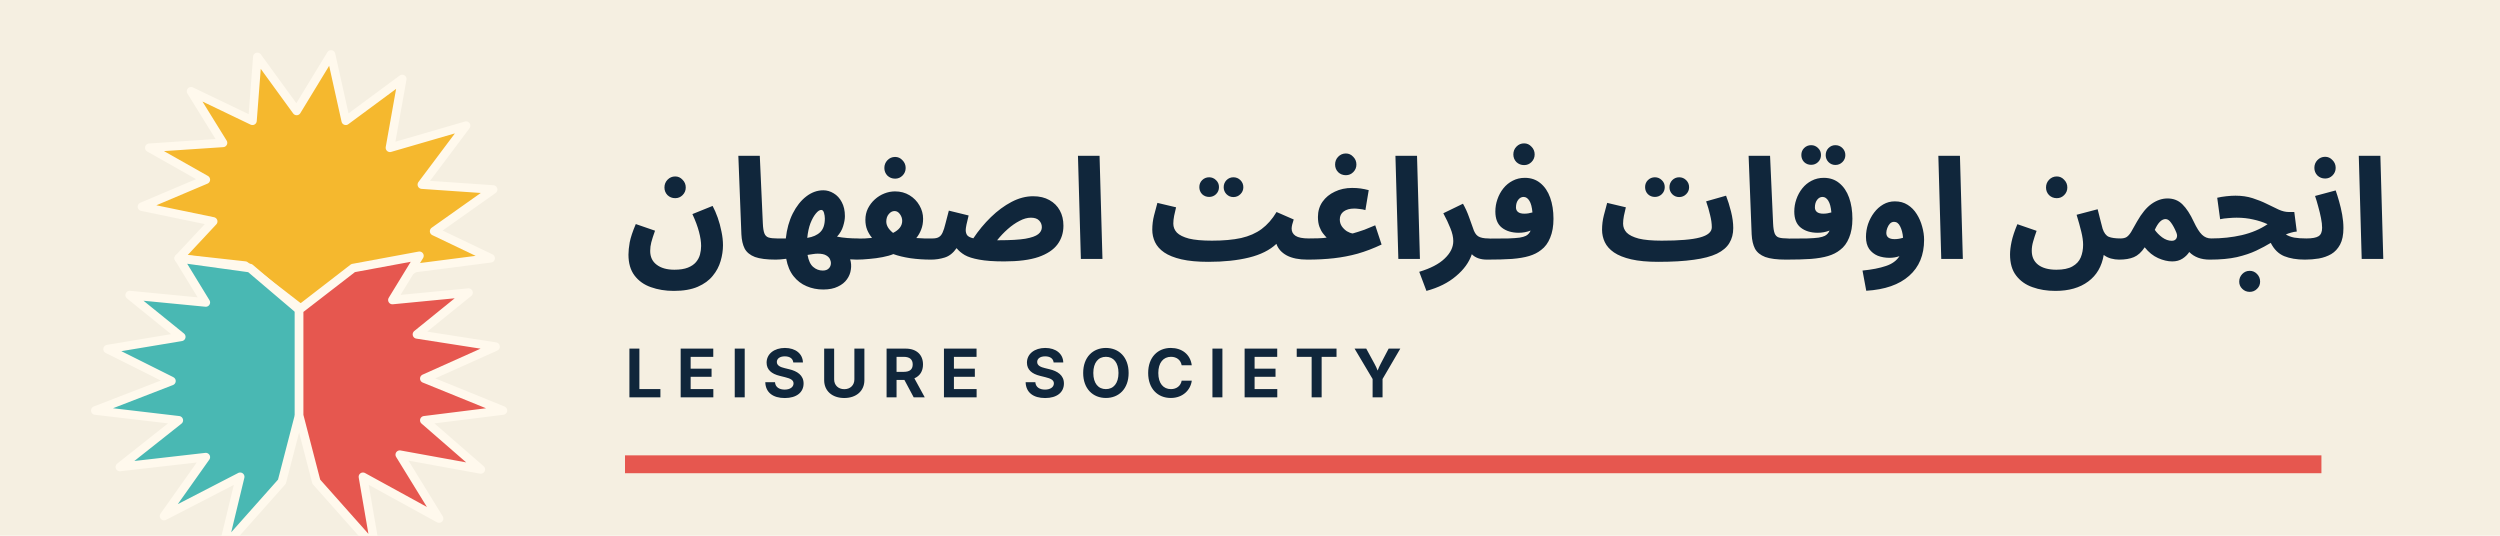
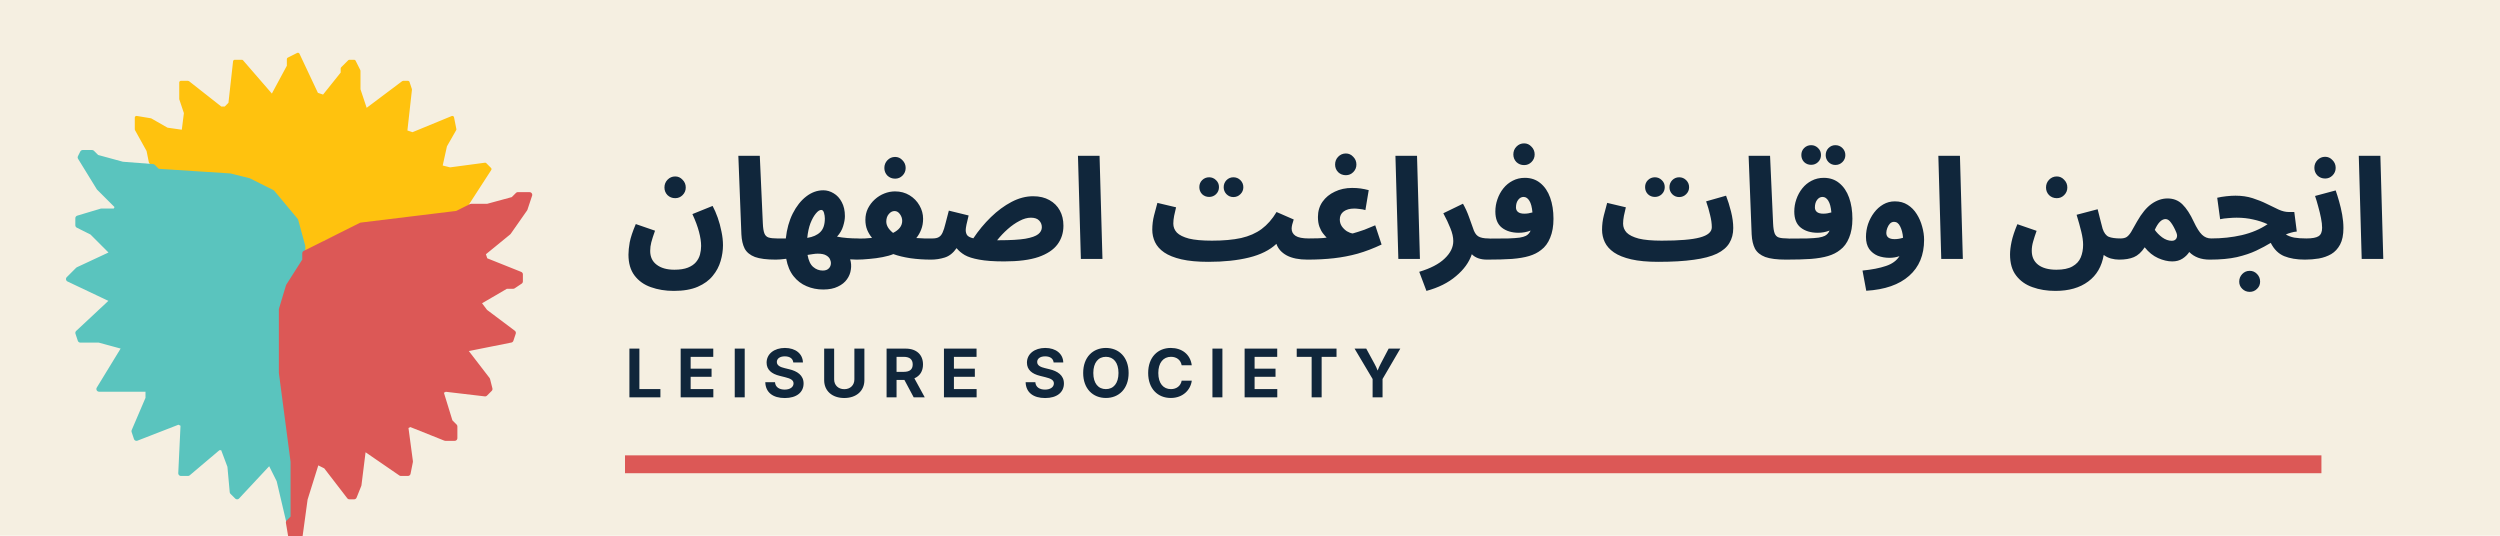
<svg xmlns="http://www.w3.org/2000/svg" width="560" height="120" viewBox="0 0 560 120" role="img" version="1.1" id="svg5">
  <defs id="defs5" />
  <rect width="560" height="120" fill="#F5EFE1" id="rect1" />
  <g transform="translate(12,10) scale(.55)" id="g4">
-     <g stroke="#FFF9ED" stroke-width="3.5" stroke-linejoin="round" id="g3">
-       <path fill="#F5B82E" d="M100 107 L78 90 L51 87 L65 72 L36 66 L62 55 L39 42 L69 40 L56 19 L81 31 L83 5 L99 27 L113 4 L119 31 L142 14 L137 42 L168 33 L150 57 L179 59 L155 76 L178 87 L147 91 L124 106 Z" id="path1" />
-       <path fill="#49B8B3" d="M100 108 L80 91 L51 87 L62 105 L31 102 L52 119 L22 124 L48 137 L17 149 L51 153 L27 172 L62 168 L45 192 L76 176 L69 205 L93 178 L100 151 Z" id="path2" />
-       <path fill="#E6574F" d="M100 108 L122 91 L149 86 L138 104 L169 101 L148 118 L180 123 L151 136 L183 149 L151 153 L174 173 L141 167 L157 193 L126 176 L131 205 L107 178 L100 151 Z" id="path3" />
+     <g id="g3">
+       <path d="M 33.78,29.73 L 33.78,34.49 L 38.54,43.07 L 39.50,47.83 L 42.35,50.69 L 72.84,52.59 L 88.09,58.31 L 99.52,71.65 L 103.33,84.99 L 110.00,79.27 L 125.25,72.60 L 167.17,66.89 L 177.66,50.69 L 175.75,48.78 L 161.46,50.69 L 157.65,49.74 L 159.55,41.16 L 163.36,34.49 L 162.41,29.73 L 146.21,36.40 L 143.35,35.44 L 145.26,18.29 L 144.31,15.43 L 142.40,15.43 L 127.16,26.87 L 124.30,18.29 L 124.30,10.67 L 122.39,6.86 L 120.49,6.86 L 117.63,9.72 L 117.63,11.62 L 110.00,21.15 L 107.15,20.20 L 99.52,4.00 L 95.71,5.91 L 95.71,8.76 L 89.04,21.15 L 76.66,6.86 L 73.80,6.86 L 71.89,24.01 L 69.99,25.92 L 68.08,25.92 L 54.74,15.43 L 51.88,15.43 L 51.88,22.10 L 53.79,27.82 L 52.83,35.44 L 46.17,34.49 L 39.50,30.68 Z" fill="#FFC20E" stroke="#FFC20E" stroke-width="1.4" stroke-linejoin="round" stroke-linecap="round" />
+       <path d="M 11.86,44.02 L 10.91,45.92 L 18.53,58.31 L 26.16,65.93 L 25.20,67.84 L 19.49,67.84 L 9.96,70.70 L 9.96,73.56 L 15.67,76.42 L 24.25,84.99 L 9.96,91.66 L 6.15,95.47 L 24.25,104.05 L 9.96,117.39 L 10.91,120.25 L 18.53,120.25 L 29.01,123.10 L 18.53,140.25 L 38.54,140.25 L 38.54,144.07 L 32.83,157.41 L 33.78,160.26 L 50.93,153.59 L 52.83,154.55 L 51.88,174.56 L 54.74,174.56 L 67.13,164.08 L 69.03,164.08 L 71.89,171.70 L 72.84,182.18 L 74.75,184.08 L 88.09,169.79 L 91.90,177.42 L 95.71,193.61 L 96.67,169.79 L 91.90,133.58 L 91.90,107.86 L 94.76,98.33 L 101.43,87.85 L 101.43,82.13 L 98.57,71.65 L 89.04,60.22 L 79.51,55.45 L 71.89,53.55 L 42.35,51.64 L 40.45,49.74 L 28.06,48.78 L 17.58,45.92 L 15.67,44.02 Z" fill="#5AC4BE" stroke="#5AC4BE" stroke-width="2.2" stroke-linejoin="round" stroke-linecap="round" />
+       <path d="M 193.85,61.17 L 189.09,61.17 L 187.18,63.08 L 176.70,65.93 L 170.03,65.93 L 164.32,68.79 L 125.25,73.56 L 102.38,84.99 L 102.38,87.85 L 95.71,98.33 L 92.85,107.86 L 92.85,133.58 L 97.62,169.79 L 97.62,192.66 L 95.71,194.57 L 97.62,206.00 L 99.52,206.00 L 102.38,185.04 L 107.15,169.79 L 110.96,171.70 L 120.49,184.08 L 122.39,184.08 L 124.30,179.32 L 126.20,164.08 L 141.45,174.56 L 144.31,174.56 L 145.26,169.79 L 143.35,155.50 L 145.26,154.55 L 159.55,160.26 L 163.36,160.26 L 163.36,155.50 L 161.46,153.59 L 157.65,141.21 L 159.55,140.25 L 175.75,142.16 L 177.66,140.25 L 176.70,136.44 L 167.17,124.06 L 186.23,120.25 L 187.18,117.39 L 175.75,108.81 L 172.89,105.00 L 184.33,98.33 L 187.18,98.33 L 190.04,96.42 L 190.04,93.57 L 175.75,87.85 L 174.80,84.99 L 185.28,76.42 L 191.95,66.89 Z" fill="#DC5856" stroke="#DC5856" stroke-width="2.2" stroke-linejoin="round" stroke-linecap="round" />
    </g>
  </g>
  <path d="m 529.019,58 -0.651,-23.095 h 4.836 l 0.651,23.095 z m -12.71,0.155 0.31,-4.743 q 1.953,0 2.728,-0.496 0.806,-0.496 0.806,-1.891 0,-0.93 -0.248,-2.17 -0.248,-1.271 -0.62,-2.573 -0.341,-1.302 -0.713,-2.387 l 4.619,-1.24 q 0.372,1.054 0.775,2.48 0.403,1.395 0.682,2.945 0.279,1.55 0.279,3.007 0,2.294 -0.744,3.689 -0.744,1.395 -1.984,2.139 -1.24,0.713 -2.79,0.992 -1.519,0.248 -3.1,0.248 z m 4.526,-18.166 q -1.023,0 -1.736,-0.682 -0.682,-0.713 -0.682,-1.705 0,-1.023 0.682,-1.736 0.713,-0.744 1.736,-0.744 0.961,0 1.643,0.744 0.713,0.713 0.713,1.736 0,0.992 -0.713,1.705 -0.682,0.682 -1.643,0.682 z m -25.854,18.166 0.31,-4.743 q 3.627,0 6.882,-0.744 3.286,-0.775 5.766,-2.449 -1.488,-0.682 -3.224,-1.054 -1.705,-0.403 -3.72,-0.403 -0.775,0 -1.829,0.093 -1.023,0.062 -1.86,0.248 l -0.651,-4.805 q 0.899,-0.217 2.046,-0.341 1.147,-0.124 2.046,-0.124 2.108,0 3.844,0.558 1.736,0.558 3.162,1.271 1.426,0.713 2.635,1.271 1.209,0.558 2.325,0.558 h 1.209 l 0.558,4.371 q -0.651,0.062 -1.271,0.248 -0.589,0.155 -1.178,0.403 0.775,0.496 1.891,0.713 1.116,0.186 2.697,0.186 1.333,0 1.891,0.682 0.558,0.651 0.558,1.643 0,1.054 -0.713,1.736 -0.682,0.682 -2.046,0.682 -2.728,0 -4.65,-0.775 -1.922,-0.806 -3.007,-2.976 -1.426,0.868 -3.255,1.736 -1.829,0.868 -4.34,1.457 -2.511,0.558 -6.076,0.558 z m 8.959,7.223 q -0.992,0 -1.674,-0.682 -0.682,-0.651 -0.682,-1.612 0,-0.992 0.682,-1.705 0.682,-0.713 1.674,-0.713 0.961,0 1.643,0.713 0.682,0.713 0.682,1.705 0,0.961 -0.682,1.612 -0.682,0.682 -1.643,0.682 z m -29.264,-7.223 0.31,-4.743 q 0.868,0 1.364,-0.31 0.527,-0.341 1.023,-1.147 0.496,-0.837 1.333,-2.356 1.55,-2.728 3.255,-3.937 1.736,-1.209 3.565,-1.209 2.015,0 3.348,1.333 1.333,1.302 2.542,3.906 0.961,2.046 1.829,2.883 0.868,0.837 2.046,0.837 1.333,0 1.891,0.682 0.589,0.651 0.589,1.643 0,1.054 -0.713,1.736 -0.713,0.682 -2.077,0.682 -2.914,0 -4.588,-1.705 -0.558,0.868 -1.519,1.488 -0.961,0.62 -2.294,0.62 -1.488,0 -3.162,-0.744 -1.674,-0.744 -3.007,-2.418 -1.085,1.643 -2.418,2.201 -1.302,0.558 -3.317,0.558 z m 7.998,-6.665 q 0.589,0.868 1.643,1.674 1.085,0.775 2.17,0.775 0.713,0 1.023,-0.527 0.31,-0.558 0,-1.302 -0.558,-1.364 -1.178,-2.201 -0.589,-0.837 -1.24,-0.837 -1.333,0 -2.418,2.418 z m -32.426,5.518 q 0,-1.24 0.341,-2.852 0.341,-1.643 1.302,-3.937 l 4.309,1.488 q -0.465,1.302 -0.775,2.387 -0.31,1.054 -0.31,2.077 0,2.015 1.426,3.131 1.457,1.116 4.092,1.116 2.294,0 3.596,-0.744 1.333,-0.744 1.86,-2.015 0.527,-1.271 0.527,-2.852 0,-1.24 -0.403,-2.883 -0.403,-1.674 -1.054,-3.813 l 4.712,-1.24 q 0.434,1.705 0.713,2.821 0.279,1.116 0.403,1.55 0.465,1.395 1.364,1.798 0.93,0.372 2.635,0.372 1.333,0 1.891,0.682 0.589,0.651 0.589,1.643 0,1.054 -0.713,1.736 -0.713,0.682 -2.077,0.682 -0.899,0 -1.829,-0.248 -0.899,-0.248 -1.612,-0.806 -0.651,3.875 -3.472,5.952 -2.821,2.108 -7.347,2.108 -2.852,0 -5.146,-0.837 -2.294,-0.806 -3.658,-2.604 -1.364,-1.767 -1.364,-4.712 z m 10.478,-12.617 q -1.023,0 -1.736,-0.682 -0.682,-0.713 -0.682,-1.705 0,-1.023 0.682,-1.736 0.713,-0.744 1.736,-0.744 0.961,0 1.643,0.744 0.713,0.713 0.713,1.736 0,0.992 -0.713,1.705 -0.682,0.682 -1.643,0.682 z m -25.885,13.609 -0.651,-23.095 h 4.836 l 0.651,23.095 z m -16.802,7.13 -0.837,-4.526 q 3.162,-0.31 5.239,-1.023 2.077,-0.682 3.038,-2.201 -1.054,0.372 -2.232,0.372 -1.426,0 -2.635,-0.465 -1.178,-0.496 -1.922,-1.519 -0.713,-1.054 -0.713,-2.697 0,-1.457 0.465,-2.883 0.496,-1.426 1.364,-2.573 0.868,-1.147 2.046,-1.829 1.178,-0.682 2.604,-0.682 1.643,0 2.852,0.775 1.24,0.775 2.046,2.077 0.806,1.271 1.209,2.79 0.434,1.519 0.434,2.976 0,5.115 -3.348,8.06 -3.348,2.976 -9.61,3.348 z m 4.495,-12.958 q 0,1.395 1.86,1.395 0.93,0 1.891,-0.31 -0.124,-1.519 -0.651,-2.542 -0.496,-1.023 -1.364,-1.023 -0.527,0 -0.93,0.403 -0.372,0.403 -0.589,0.992 -0.217,0.558 -0.217,1.085 z m -22.444,5.983 0.31,-4.712 q 2.728,0 4.402,-0.031 1.674,-0.062 2.573,-0.186 0.899,-0.155 1.395,-0.403 0.713,-0.372 1.054,-1.178 -1.271,0.496 -2.635,0.496 -2.356,0 -3.813,-1.147 -1.457,-1.147 -1.457,-3.627 0,-1.395 0.465,-2.728 0.465,-1.364 1.333,-2.449 0.868,-1.085 2.077,-1.705 1.24,-0.651 2.728,-0.651 2.046,0 3.472,1.178 1.457,1.178 2.201,3.255 0.744,2.077 0.744,4.743 0,2.48 -0.744,4.247 -0.713,1.767 -2.015,2.728 -1.116,0.899 -2.697,1.364 -1.55,0.465 -3.844,0.651 -2.294,0.155 -5.549,0.155 z m 6.448,-11.687 q 0,0.651 0.465,1.023 0.465,0.372 1.426,0.372 0.868,0 1.798,-0.279 -0.155,-1.767 -0.682,-2.604 -0.527,-0.868 -1.302,-0.868 -0.713,0 -1.209,0.651 -0.496,0.651 -0.496,1.705 z m -0.837,-9.548 q -0.93,0 -1.581,-0.62 -0.62,-0.651 -0.62,-1.581 0,-0.93 0.62,-1.55 0.651,-0.651 1.581,-0.651 0.899,0 1.55,0.651 0.651,0.62 0.651,1.55 0,0.93 -0.651,1.581 -0.651,0.62 -1.55,0.62 z m 5.425,0.031 q -0.899,0 -1.55,-0.651 -0.62,-0.651 -0.62,-1.55 0,-0.93 0.62,-1.581 0.651,-0.651 1.55,-0.651 0.93,0 1.581,0.651 0.651,0.651 0.651,1.581 0,0.899 -0.651,1.55 -0.651,0.651 -1.581,0.651 z m -11.067,21.204 q -3.007,0 -4.65,-0.589 -1.612,-0.62 -2.294,-1.86 -0.651,-1.271 -0.744,-3.224 l -0.682,-17.577 h 4.805 l 0.682,15.159 q 0.062,1.457 0.341,2.201 0.279,0.713 0.93,0.93 0.682,0.217 1.922,0.217 1.333,0 1.891,0.682 0.589,0.651 0.589,1.643 0,1.054 -0.713,1.736 -0.682,0.682 -2.077,0.682 z m -28.644,0.496 q -3.596,0 -6.014,-0.558 -2.418,-0.558 -3.875,-1.55 -1.426,-0.992 -2.046,-2.294 -0.62,-1.302 -0.62,-2.79 0,-1.643 0.403,-3.224 0.403,-1.612 0.744,-2.79 l 4.185,0.992 q -0.217,0.899 -0.434,1.891 -0.186,0.961 -0.186,1.767 0,1.147 0.806,2.015 0.837,0.837 2.697,1.333 1.891,0.465 5.146,0.465 v 0.062 -0.062 q 5.921,0 8.556,-0.713 2.666,-0.713 2.666,-2.294 0,-1.209 -0.372,-2.697 -0.341,-1.519 -0.899,-3.1 l 4.464,-1.271 q 0.62,1.581 1.116,3.565 0.496,1.984 0.496,3.689 0,1.922 -0.868,3.348 -0.837,1.426 -2.79,2.387 -1.953,0.93 -5.177,1.364 -3.224,0.465 -7.998,0.465 h 0.031 z m -0.713,-14.539 q -0.93,0 -1.581,-0.62 -0.62,-0.651 -0.62,-1.581 0,-0.93 0.62,-1.55 0.651,-0.651 1.581,-0.651 0.899,0 1.55,0.651 0.651,0.62 0.651,1.55 0,0.93 -0.651,1.581 -0.651,0.62 -1.55,0.62 z m 5.425,0.031 q -0.899,0 -1.55,-0.651 -0.62,-0.651 -0.62,-1.55 0,-0.93 0.62,-1.581 0.651,-0.651 1.55,-0.651 0.93,0 1.581,0.651 0.651,0.651 0.651,1.581 0,0.899 -0.651,1.55 -0.651,0.651 -1.581,0.651 z m -42.997,14.012 0.31,-4.712 q 2.728,0 4.402,-0.031 1.674,-0.062 2.573,-0.186 0.899,-0.155 1.395,-0.403 0.713,-0.372 1.054,-1.178 -1.271,0.496 -2.635,0.496 -2.356,0 -3.813,-1.147 -1.457,-1.147 -1.457,-3.627 0,-1.395 0.465,-2.728 0.465,-1.364 1.333,-2.449 0.868,-1.085 2.077,-1.705 1.24,-0.651 2.728,-0.651 2.046,0 3.472,1.178 1.457,1.178 2.201,3.255 0.744,2.077 0.744,4.743 0,2.48 -0.744,4.247 -0.713,1.767 -2.015,2.728 -1.116,0.899 -2.697,1.364 -1.55,0.465 -3.844,0.651 -2.294,0.155 -5.549,0.155 z m 6.448,-11.687 q 0,0.651 0.465,1.023 0.465,0.372 1.426,0.372 0.868,0 1.798,-0.279 -0.155,-1.767 -0.682,-2.604 -0.527,-0.868 -1.302,-0.868 -0.713,0 -1.209,0.651 -0.496,0.651 -0.496,1.705 z m 1.829,-9.486 q -1.023,0 -1.736,-0.682 -0.682,-0.713 -0.682,-1.705 0,-1.023 0.682,-1.736 0.713,-0.744 1.736,-0.744 0.961,0 1.643,0.744 0.713,0.713 0.713,1.736 0,0.992 -0.713,1.705 -0.682,0.682 -1.643,0.682 z m -21.886,28.179 -1.612,-4.278 q 3.813,-1.147 5.704,-2.976 1.922,-1.829 1.922,-3.906 0,-1.302 -0.651,-2.883 -0.62,-1.581 -1.581,-3.348 l 4.402,-2.139 q 0.806,1.426 1.364,3.007 0.589,1.55 0.868,2.418 0.403,1.364 1.147,1.86 0.775,0.496 2.325,0.496 1.302,0 1.891,0.682 0.589,0.651 0.589,1.643 0,1.054 -0.713,1.736 -0.713,0.682 -2.077,0.682 -2.232,0 -3.41,-1.209 -0.899,2.697 -3.534,4.898 -2.604,2.232 -6.634,3.317 z M 313.228,58 l -0.651,-23.095 h 4.836 l 0.651,23.095 z m -20.367,0.155 0.31,-4.743 q 1.364,0 2.077,-0.031 0.744,-0.031 1.147,-0.062 0.434,-0.062 0.775,-0.093 -0.341,-0.341 -0.806,-0.93 -0.465,-0.589 -0.806,-1.488 -0.341,-0.93 -0.341,-2.201 0,-1.953 1.023,-3.41 1.023,-1.457 2.759,-2.263 1.736,-0.837 3.875,-0.837 1.054,0 1.922,0.124 0.868,0.124 1.798,0.372 l -0.744,4.464 q -0.62,-0.186 -1.333,-0.248 -0.682,-0.093 -1.178,-0.093 -1.457,0 -2.356,0.651 -0.868,0.651 -0.868,1.798 0,0.868 0.465,1.55 0.465,0.651 1.116,1.085 0.682,0.403 1.302,0.496 0.558,-0.155 1.147,-0.341 0.589,-0.186 1.488,-0.496 0.899,-0.341 2.418,-0.992 l 1.426,4.309 q -2.759,1.302 -5.363,2.046 -2.573,0.713 -5.332,1.023 -2.728,0.31 -5.921,0.31 z m 8.618,-18.91 q -1.023,0 -1.736,-0.682 -0.682,-0.713 -0.682,-1.705 0,-1.023 0.682,-1.736 0.713,-0.744 1.736,-0.744 0.961,0 1.643,0.744 0.713,0.713 0.713,1.736 0,0.992 -0.713,1.705 -0.682,0.682 -1.643,0.682 z m -30.814,19.406 q -3.596,0 -6.014,-0.558 -2.418,-0.558 -3.875,-1.55 -1.426,-0.992 -2.046,-2.294 -0.62,-1.302 -0.62,-2.79 0,-1.643 0.403,-3.224 0.403,-1.612 0.744,-2.79 l 4.185,0.992 q -0.217,0.899 -0.434,1.891 -0.186,0.961 -0.186,1.767 0,1.147 0.806,2.015 0.837,0.837 2.697,1.333 1.891,0.465 5.146,0.465 v 0.062 -0.062 q 3.844,0 6.541,-0.589 2.697,-0.62 4.588,-2.015 1.922,-1.426 3.348,-3.813 l 3.844,1.674 q -0.217,0.62 -0.341,1.147 -0.124,0.527 -0.124,0.899 0,1.023 0.868,1.612 0.899,0.589 2.976,0.589 1.302,0 1.86,0.682 0.589,0.651 0.589,1.643 0,1.054 -0.713,1.736 -0.682,0.682 -2.046,0.682 -2.852,0 -4.619,-0.93 -1.767,-0.961 -2.325,-2.604 -2.232,2.108 -6.138,3.069 -3.906,0.961 -9.114,0.961 h 0.031 z m 0.186,-14.539 q -0.93,0 -1.581,-0.62 -0.62,-0.651 -0.62,-1.581 0,-0.93 0.62,-1.55 0.651,-0.651 1.581,-0.651 0.899,0 1.55,0.651 0.651,0.62 0.651,1.55 0,0.93 -0.651,1.581 -0.651,0.62 -1.55,0.62 z m 5.425,0.031 q -0.899,0 -1.55,-0.651 -0.62,-0.651 -0.62,-1.55 0,-0.93 0.62,-1.581 0.651,-0.651 1.55,-0.651 0.93,0 1.581,0.651 0.651,0.651 0.651,1.581 0,0.899 -0.651,1.55 -0.651,0.651 -1.581,0.651 z M 242.114,58 l -0.651,-23.095 h 4.836 l 0.651,23.095 z m -17.174,0.558 q -3.503,0 -5.611,-0.403 -2.077,-0.372 -3.224,-1.023 -1.147,-0.682 -1.829,-1.55 -1.147,1.643 -2.666,2.108 -1.488,0.465 -3.038,0.465 l 0.31,-4.743 q 0.93,0 1.426,-0.31 0.527,-0.31 0.837,-1.023 0.341,-0.744 0.62,-1.922 0.31,-1.209 0.775,-2.976 l 4.433,1.085 q -0.651,2.511 -0.651,3.255 0,0.682 0.31,1.147 0.341,0.465 1.395,0.713 1.736,-2.604 3.937,-4.743 2.201,-2.139 4.619,-3.41 2.418,-1.271 4.836,-1.271 2.139,0 3.658,0.868 1.519,0.837 2.325,2.325 0.806,1.457 0.806,3.41 0,2.387 -1.333,4.185 -1.333,1.798 -4.247,2.821 -2.914,0.992 -7.688,0.992 z m 5.983,-9.796 q -1.209,0 -2.542,0.713 -1.333,0.682 -2.635,1.829 -1.302,1.147 -2.387,2.511 0.186,0 0.434,0 3.813,0 5.89,-0.341 2.077,-0.372 2.883,-1.023 0.806,-0.651 0.806,-1.55 0,-0.868 -0.589,-1.488 -0.589,-0.651 -1.86,-0.651 z m -39.029,9.393 0.31,-4.712 q 0.744,0 1.55,-0.031 0.806,-0.062 1.581,-0.124 -0.682,-0.837 -1.085,-1.798 -0.403,-0.992 -0.403,-2.232 0,-1.395 0.558,-2.542 0.589,-1.178 1.55,-2.046 0.961,-0.868 2.139,-1.333 1.178,-0.465 2.387,-0.465 1.829,0 3.255,0.868 1.426,0.868 2.232,2.294 0.806,1.395 0.806,2.976 0,1.333 -0.434,2.418 -0.403,1.054 -1.085,1.891 0.899,0.062 1.798,0.093 0.93,0 1.829,0 1.302,0 1.86,0.682 0.589,0.651 0.589,1.643 0,1.054 -0.713,1.736 -0.682,0.682 -2.046,0.682 -2.387,0 -4.619,-0.31 -2.232,-0.341 -3.844,-0.93 -0.961,0.403 -2.418,0.682 -1.426,0.279 -2.976,0.403 -1.55,0.155 -2.821,0.155 z m 6.634,-8.525 q 0,1.333 1.519,2.542 2.046,-1.023 2.046,-2.697 0,-0.806 -0.496,-1.488 -0.496,-0.713 -1.209,-0.713 -0.744,0 -1.302,0.682 -0.558,0.651 -0.558,1.674 z m 1.984,-9.61 q -1.023,0 -1.736,-0.682 -0.682,-0.713 -0.682,-1.705 0,-1.023 0.682,-1.736 0.713,-0.744 1.736,-0.744 0.961,0 1.643,0.744 0.713,0.713 0.713,1.736 0,0.992 -0.713,1.705 -0.682,0.682 -1.643,0.682 z M 173.79,58.155 174.1,53.412 q 0.341,0 0.837,0 0.527,0 1.085,0 0.341,-3.162 1.55,-5.58 1.24,-2.449 3.007,-3.813 1.798,-1.395 3.844,-1.395 1.209,0 2.325,0.682 1.116,0.651 1.798,1.953 0.713,1.302 0.713,3.162 0,0.992 -0.403,2.263 -0.372,1.24 -1.364,2.325 1.116,0.217 2.325,0.31 1.209,0.093 2.387,0.093 1.302,0 1.891,0.682 0.589,0.651 0.589,1.643 0,1.054 -0.713,1.736 -0.713,0.682 -2.077,0.682 -0.651,0 -1.457,-0.062 0.341,1.116 0.155,2.294 -0.155,1.178 -0.868,2.17 -0.713,1.023 -2.046,1.643 -1.302,0.651 -3.286,0.651 -1.984,0 -3.72,-0.744 -1.705,-0.713 -2.914,-2.232 -1.209,-1.519 -1.643,-3.906 -1.426,0.186 -2.325,0.186 z m 10.168,-11.129 q -0.558,0 -1.209,0.806 -0.651,0.775 -1.209,2.17 -0.527,1.395 -0.713,3.286 1.922,-0.31 2.914,-1.302 1.023,-0.992 1.023,-3.038 0,-0.62 -0.186,-1.271 -0.186,-0.651 -0.62,-0.651 z m 0.341,13.578 q 0.899,0 1.364,-0.496 0.465,-0.465 0.465,-1.209 0,-0.341 -0.217,-0.837 -0.217,-0.496 -0.868,-0.868 -0.62,-0.372 -1.891,-0.372 -0.465,0 -1.054,0.093 -0.589,0.062 -1.209,0.186 0.341,1.922 1.271,2.697 0.93,0.806 2.139,0.806 z m -10.54,-2.449 q -3.007,0 -4.65,-0.589 -1.612,-0.62 -2.294,-1.86 -0.651,-1.271 -0.744,-3.224 l -0.682,-17.577 h 4.805 l 0.682,15.159 q 0.062,1.457 0.341,2.201 0.279,0.713 0.93,0.93 0.682,0.217 1.922,0.217 1.333,0 1.891,0.682 0.589,0.651 0.589,1.643 0,1.054 -0.713,1.736 -0.682,0.682 -2.077,0.682 z m -32.984,-1.116 q 0,-1.178 0.279,-2.759 0.31,-1.612 1.364,-4.092 l 4.309,1.488 q -0.589,1.643 -0.837,2.604 -0.248,0.961 -0.248,1.922 0,2.015 1.457,3.1 1.457,1.116 3.968,1.116 1.829,0 3.007,-0.465 1.178,-0.465 1.829,-1.24 0.651,-0.775 0.899,-1.705 0.248,-0.961 0.248,-1.922 0,-1.364 -0.465,-3.131 -0.465,-1.798 -1.488,-3.999 l 4.526,-1.829 q 0.62,1.147 1.147,2.635 0.527,1.488 0.837,3.1 0.341,1.581 0.341,3.069 0,1.736 -0.527,3.534 -0.527,1.829 -1.767,3.317 -1.209,1.519 -3.348,2.449 -2.139,0.93 -5.363,0.93 -2.821,0 -5.146,-0.837 -2.294,-0.806 -3.658,-2.604 -1.364,-1.798 -1.364,-4.681 z m 10.478,-12.648 q -1.023,0 -1.736,-0.682 -0.682,-0.713 -0.682,-1.705 0,-1.023 0.682,-1.736 0.713,-0.744 1.736,-0.744 0.961,0 1.643,0.744 0.713,0.713 0.713,1.736 0,0.992 -0.713,1.705 -0.682,0.682 -1.643,0.682 z" id="text4" style="font-weight:800;font-size:31px;font-family:'Noto Sans Arabic';fill:#10263b" aria-label="انجمن اوقات فراغت اصفهان" />
  <path d="m 140.989,89 h 6.943 v -1.853 h -4.709 v -9.06 h -2.234 z m 11.481,0 h 7.317 v -1.853 h -5.083 v -2.747 h 4.688 V 82.577 h -4.688 v -2.637 h 5.068 v -1.853 h -7.302 z m 14.345,-10.913 h -2.234 V 89 h 2.234 z m 8.977,11.074 c 2.651,0 4.211,-1.282 4.211,-3.267 0,-1.831 -1.421,-2.769 -3.259,-3.193 l -0.989,-0.242 c -0.923,-0.22 -1.743,-0.564 -1.743,-1.377 0,-0.732 0.645,-1.26 1.787,-1.26 1.121,0 1.816,0.505 1.897,1.377 h 2.161 c -0.037,-1.919 -1.619,-3.259 -4.036,-3.259 -2.373,0 -4.102,1.318 -4.102,3.289 0,1.589 1.106,2.52 2.952,2.966 l 1.201,0.3 c 1.187,0.293 1.882,0.637 1.882,1.384 0,0.828 -0.791,1.392 -1.985,1.392 -1.208,0 -2.095,-0.549 -2.168,-1.655 h -2.175 c 0.066,2.322 1.743,3.545 4.365,3.545 z m 13.327,-0.007 c 2.695,0 4.504,-1.597 4.504,-3.984 v -7.083 h -2.241 v 6.899 c 0,1.274 -0.894,2.19 -2.263,2.19 -1.37,0 -2.271,-0.916 -2.271,-2.19 v -6.899 h -2.234 v 7.083 c 0,2.388 1.787,3.984 4.504,3.984 z M 198.594,89 h 2.234 v -3.896 h 1.758 L 204.666,89 h 2.476 l -2.322,-4.255 c 1.245,-0.535 1.934,-1.611 1.934,-3.105 0,-2.146 -1.421,-3.552 -3.904,-3.552 h -4.255 z m 2.234,-5.706 v -3.362 h 1.604 c 1.37,0 2.014,0.608 2.014,1.707 0,1.091 -0.645,1.655 -2.007,1.655 z M 211.445,89 h 7.317 v -1.853 h -5.083 v -2.747 h 4.688 V 82.577 h -4.688 v -2.637 h 5.068 v -1.853 h -7.302 z m 22.663,0.161 c 2.651,0 4.211,-1.282 4.211,-3.267 0,-1.831 -1.421,-2.769 -3.259,-3.193 l -0.989,-0.242 c -0.923,-0.22 -1.743,-0.564 -1.743,-1.377 0,-0.732 0.645,-1.26 1.787,-1.26 1.121,0 1.816,0.505 1.897,1.377 h 2.161 c -0.037,-1.919 -1.619,-3.259 -4.036,-3.259 -2.373,0 -4.102,1.318 -4.102,3.289 0,1.589 1.106,2.52 2.952,2.966 l 1.201,0.3 c 1.187,0.293 1.882,0.637 1.882,1.384 0,0.828 -0.791,1.392 -1.985,1.392 -1.208,0 -2.095,-0.549 -2.168,-1.655 h -2.175 c 0.066,2.322 1.743,3.545 4.365,3.545 z m 13.613,-0.015 c 2.893,0 5.09,-2.043 5.09,-5.596 0,-3.567 -2.197,-5.61 -5.09,-5.61 -2.893,0 -5.09,2.043 -5.09,5.61 0,3.545 2.197,5.596 5.09,5.596 z m 0,-1.985 c -1.692,0 -2.82,-1.274 -2.82,-3.611 0,-2.344 1.128,-3.625 2.82,-3.625 1.692,0 2.82,1.274 2.82,3.625 0,2.336 -1.128,3.611 -2.82,3.611 z m 14.536,1.985 c 2.754,0 4.453,-1.853 4.702,-3.882 h -2.263 c -0.22,1.187 -1.157,1.897 -2.402,1.897 -1.685,0 -2.834,-1.245 -2.834,-3.611 0,-2.314 1.135,-3.625 2.842,-3.625 1.245,0 2.183,0.703 2.388,1.89 h 2.263 c -0.322,-2.454 -2.212,-3.875 -4.695,-3.875 -2.878,0 -5.068,2.043 -5.068,5.61 0,3.545 2.161,5.596 5.068,5.596 z m 11.562,-11.06 h -2.234 V 89 h 2.234 z M 278.795,89 h 7.317 v -1.853 h -5.083 v -2.747 h 4.688 V 82.577 h -4.688 v -2.637 h 5.068 v -1.853 h -7.302 z m 11.672,-9.06 h 3.34 V 89 h 2.241 v -9.06 h 3.333 v -1.853 h -8.914 z M 307.464,89 h 2.227 v -4.102 l 3.977,-6.812 h -2.607 l -1.787,3.398 c -0.256,0.491 -0.469,0.945 -0.681,1.523 -0.22,-0.571 -0.432,-1.025 -0.71,-1.523 l -1.846,-3.398 h -2.615 l 4.043,6.812 z" id="text5" style="font-weight:700;font-size:15px;font-family:Inter, Arial, sans-serif;letter-spacing:3;fill:#10263b" aria-label="LEISURE SOCIETY" />
-   <line x1="140" y1="104" x2="520" y2="104" stroke="#E6574F" stroke-width="4" id="line5" />
+   <line x1="140" y1="104" x2="520" y2="104" stroke="#DC5856" stroke-width="4" id="line5" />
</svg>
